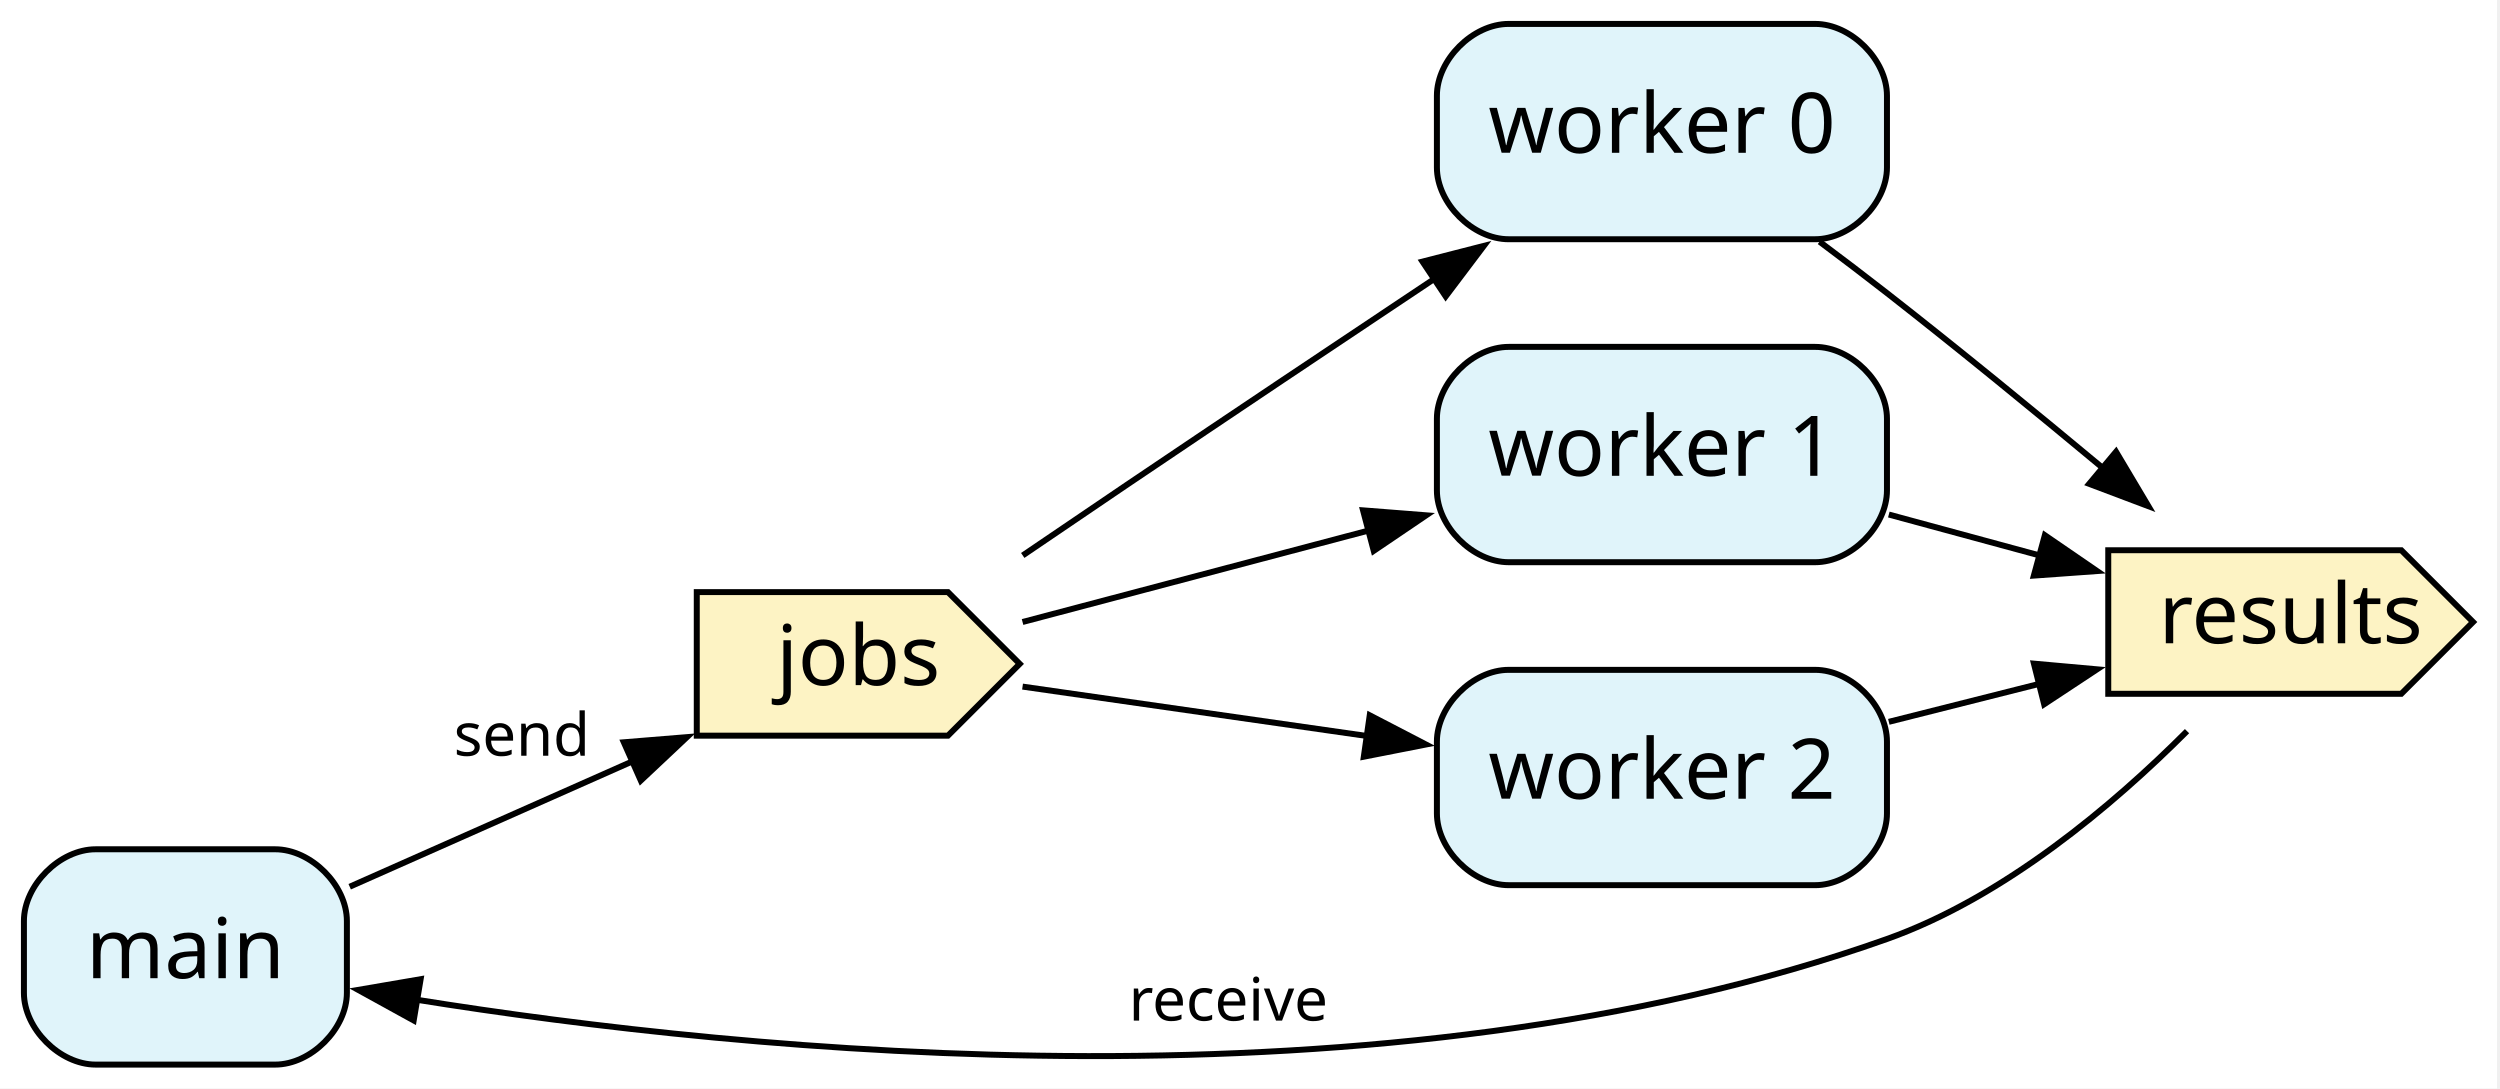
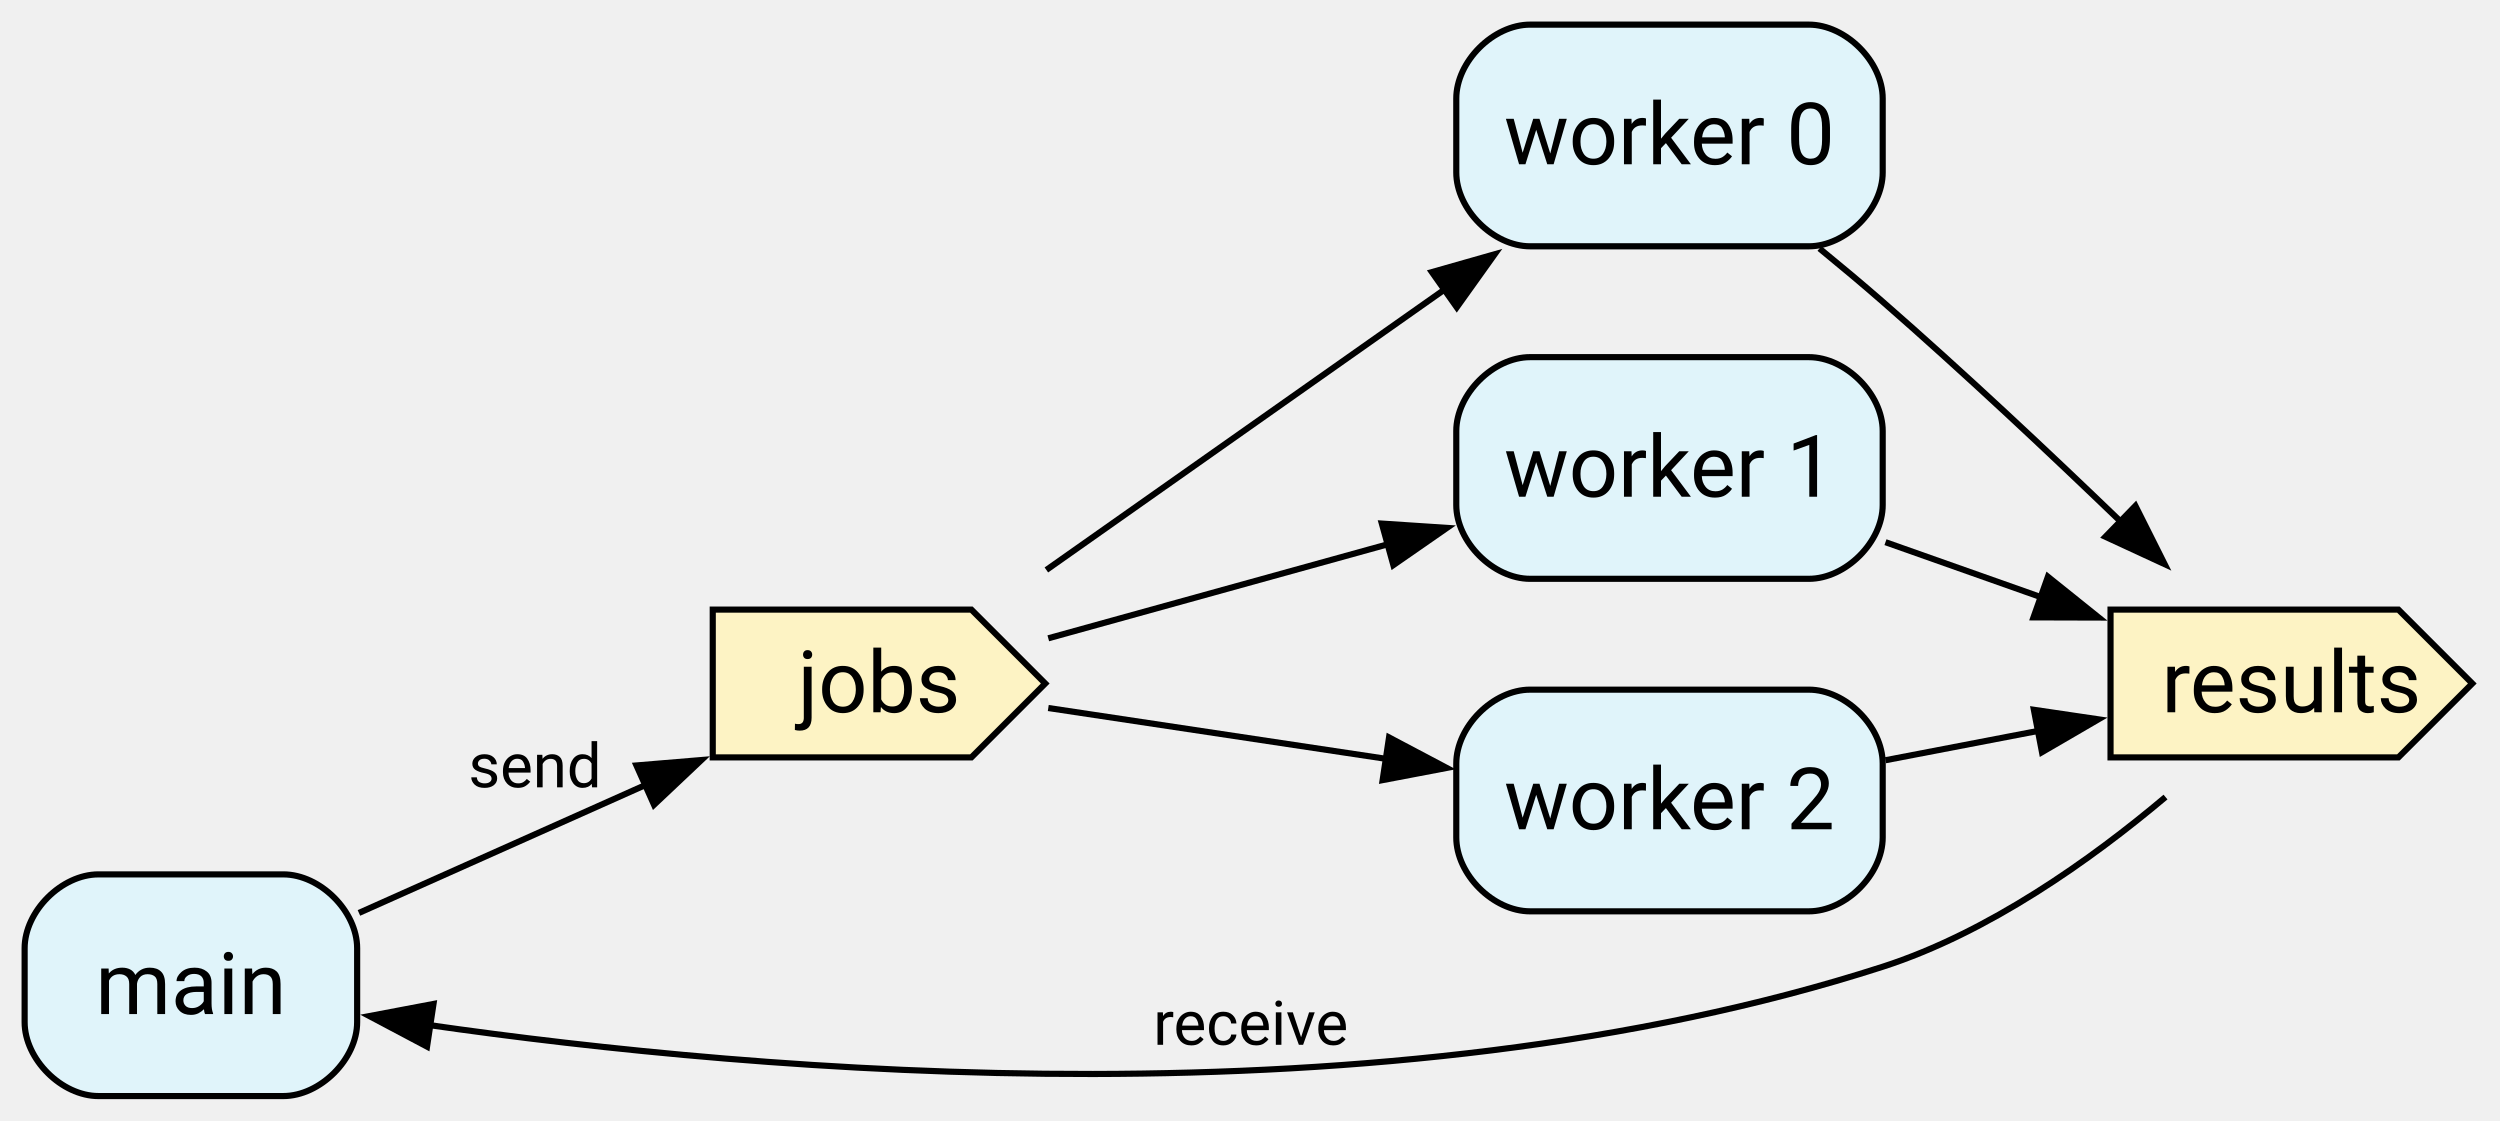
- <svg xmlns="http://www.w3.org/2000/svg" width="418pt" height="182pt" viewBox="0.00 0.00 418.00 182.00">
+ <svg xmlns="http://www.w3.org/2000/svg" width="406pt" height="182pt" viewBox="0.00 0.00 406.00 182.00">
  <g id="graph0" class="graph" transform="scale(1 1) rotate(0) translate(4 178)">
-     <polygon fill="white" stroke="none" points="-4,4 -4,-178 413.5,-178 413.5,4 -4,4" />
    <g id="node1" class="node">
      <path fill="#e0f4fa" stroke="black" d="M42,-36C42,-36 12,-36 12,-36 6,-36 0,-30 0,-24 0,-24 0,-12 0,-12 0,-6 6,0 12,0 12,0 42,0 42,0 48,0 54,-6 54,-12 54,-12 54,-24 54,-24 54,-30 48,-36 42,-36" />
-       <text xml:space="preserve" text-anchor="middle" x="27" y="-14.45" font-family="sans-serif" font-size="14.00">main</text>
+       <text xml:space="preserve" text-anchor="middle" x="27" y="-13.32" font-family="Roboto,sans-serif" font-size="14.00">main</text>
    </g>
    <g id="node2" class="node">
-       <polygon fill="#fdf3c4" stroke="black" points="154.5,-79 112.5,-79 112.5,-55 154.5,-55 166.5,-67 154.5,-79" />
-       <text xml:space="preserve" text-anchor="middle" x="139.5" y="-63.45" font-family="sans-serif" font-size="14.00">jobs</text>
+       <polygon fill="#fdf3c4" stroke="black" points="153.75,-79 111.75,-79 111.75,-55 153.75,-55 165.75,-67 153.75,-79" />
+       <text xml:space="preserve" text-anchor="middle" x="138.75" y="-62.33" font-family="Roboto,sans-serif" font-size="14.00">jobs</text>
    </g>
    <g id="edge1" class="edge">
-       <path fill="none" stroke="black" d="M54.47,-29.74C68.68,-36.04 86.42,-43.91 101.94,-50.79" />
-       <polygon fill="black" stroke="black" points="100.3,-53.89 110.86,-54.75 103.14,-47.49 100.3,-53.89" />
-       <text xml:space="preserve" text-anchor="middle" x="83.25" y="-51.64" font-family="sans-serif" font-size="10.00">send</text>
+       <path fill="none" stroke="black" d="M54.29,-29.74C68.3,-35.99 85.77,-43.79 101.1,-50.64" />
+       <polygon fill="black" stroke="black" points="99.36,-53.69 109.91,-54.57 102.21,-47.3 99.36,-53.69" />
+       <text xml:space="preserve" text-anchor="middle" x="82.88" y="-50.14" font-family="Roboto,sans-serif" font-size="10.00">send</text>
    </g>
    <g id="node3" class="node">
-       <path fill="#e0f4fa" stroke="black" d="M299.5,-174C299.5,-174 248.25,-174 248.25,-174 242.25,-174 236.25,-168 236.25,-162 236.25,-162 236.25,-150 236.25,-150 236.25,-144 242.25,-138 248.25,-138 248.25,-138 299.5,-138 299.5,-138 305.5,-138 311.5,-144 311.5,-150 311.5,-150 311.5,-162 311.5,-162 311.5,-168 305.5,-174 299.5,-174" />
-       <text xml:space="preserve" text-anchor="middle" x="273.88" y="-152.45" font-family="sans-serif" font-size="14.00">worker 0</text>
+       <path fill="#e0f4fa" stroke="black" d="M289.75,-174C289.75,-174 244.5,-174 244.5,-174 238.5,-174 232.5,-168 232.5,-162 232.5,-162 232.5,-150 232.5,-150 232.5,-144 238.5,-138 244.5,-138 244.5,-138 289.75,-138 289.75,-138 295.75,-138 301.75,-144 301.75,-150 301.75,-150 301.75,-162 301.75,-162 301.75,-168 295.75,-174 289.75,-174" />
+       <text xml:space="preserve" text-anchor="middle" x="267.12" y="-151.32" font-family="Roboto,sans-serif" font-size="14.00">worker 0</text>
    </g>
    <g id="edge2" class="edge">
-       <path fill="none" stroke="black" d="M167,-85.13C172.76,-89.05 178.83,-93.17 184.5,-97 201.34,-108.36 220.05,-120.87 235.9,-131.43" />
-       <polygon fill="black" stroke="black" points="233.84,-134.26 244.1,-136.89 237.72,-128.44 233.84,-134.26" />
+       <path fill="none" stroke="black" d="M165.93,-85.44C184.66,-98.63 210.08,-116.53 230.62,-131" />
+       <polygon fill="black" stroke="black" points="228.54,-133.81 238.74,-136.71 232.58,-128.09 228.54,-133.81" />
    </g>
    <g id="node4" class="node">
-       <path fill="#e0f4fa" stroke="black" d="M299.5,-120C299.5,-120 248.25,-120 248.25,-120 242.25,-120 236.25,-114 236.25,-108 236.25,-108 236.25,-96 236.25,-96 236.25,-90 242.25,-84 248.25,-84 248.25,-84 299.5,-84 299.5,-84 305.5,-84 311.5,-90 311.5,-96 311.5,-96 311.5,-108 311.5,-108 311.5,-114 305.5,-120 299.5,-120" />
-       <text xml:space="preserve" text-anchor="middle" x="273.88" y="-98.45" font-family="sans-serif" font-size="14.00">worker 1</text>
+       <path fill="#e0f4fa" stroke="black" d="M289.75,-120C289.75,-120 244.5,-120 244.5,-120 238.5,-120 232.5,-114 232.5,-108 232.5,-108 232.5,-96 232.5,-96 232.5,-90 238.5,-84 244.5,-84 244.5,-84 289.75,-84 289.75,-84 295.75,-84 301.75,-90 301.75,-96 301.75,-96 301.75,-108 301.75,-108 301.75,-114 295.75,-120 289.75,-120" />
+       <text xml:space="preserve" text-anchor="middle" x="267.12" y="-97.33" font-family="Roboto,sans-serif" font-size="14.00">worker 1</text>
    </g>
    <g id="edge3" class="edge">
-       <path fill="none" stroke="black" d="M166.97,-74C183.57,-78.39 205.46,-84.18 225.03,-89.35" />
-       <polygon fill="black" stroke="black" points="223.9,-92.67 234.46,-91.84 225.69,-85.9 223.9,-92.67" />
+       <path fill="none" stroke="black" d="M166.24,-74.34C182.26,-78.77 203.09,-84.54 221.59,-89.67" />
+       <polygon fill="black" stroke="black" points="220.41,-92.97 230.98,-92.27 222.28,-86.23 220.41,-92.97" />
    </g>
    <g id="node5" class="node">
-       <path fill="#e0f4fa" stroke="black" d="M299.5,-66C299.5,-66 248.25,-66 248.25,-66 242.25,-66 236.25,-60 236.25,-54 236.25,-54 236.25,-42 236.25,-42 236.25,-36 242.25,-30 248.25,-30 248.25,-30 299.5,-30 299.5,-30 305.5,-30 311.5,-36 311.5,-42 311.5,-42 311.5,-54 311.5,-54 311.5,-60 305.5,-66 299.5,-66" />
-       <text xml:space="preserve" text-anchor="middle" x="273.88" y="-44.45" font-family="sans-serif" font-size="14.00">worker 2</text>
+       <path fill="#e0f4fa" stroke="black" d="M289.75,-66C289.75,-66 244.5,-66 244.5,-66 238.5,-66 232.5,-60 232.5,-54 232.5,-54 232.5,-42 232.5,-42 232.5,-36 238.5,-30 244.5,-30 244.5,-30 289.75,-30 289.75,-30 295.75,-30 301.75,-36 301.75,-42 301.75,-42 301.75,-54 301.75,-54 301.75,-60 295.75,-66 289.75,-66" />
+       <text xml:space="preserve" text-anchor="middle" x="267.12" y="-43.33" font-family="Roboto,sans-serif" font-size="14.00">worker 2</text>
    </g>
    <g id="edge4" class="edge">
-       <path fill="none" stroke="black" d="M166.97,-63.2C183.49,-60.83 205.26,-57.7 224.76,-54.91" />
-       <polygon fill="black" stroke="black" points="225.02,-58.4 234.42,-53.52 224.03,-51.48 225.02,-58.4" />
+       <path fill="none" stroke="black" d="M166.24,-63.02C182.11,-60.63 202.7,-57.54 221.07,-54.77" />
+       <polygon fill="black" stroke="black" points="221.58,-58.24 230.94,-53.29 220.54,-51.31 221.58,-58.24" />
    </g>
    <g id="node6" class="node">
-       <polygon fill="#fdf3c4" stroke="black" points="397.5,-86 348.5,-86 348.5,-62 397.5,-62 409.5,-74 397.5,-86" />
-       <text xml:space="preserve" text-anchor="middle" x="379" y="-70.45" font-family="sans-serif" font-size="14.00">results</text>
+       <polygon fill="#fdf3c4" stroke="black" points="385.5,-79 338.75,-79 338.75,-55 385.5,-55 397.5,-67 385.5,-79" />
+       <text xml:space="preserve" text-anchor="middle" x="368.12" y="-62.33" font-family="Roboto,sans-serif" font-size="14.00">results</text>
    </g>
    <g id="edge5" class="edge">
-       <path fill="none" stroke="black" d="M300.23,-137.59C304.03,-134.75 307.89,-131.82 311.5,-129 323.52,-119.61 336.49,-108.99 347.76,-99.61" />
-       <polygon fill="black" stroke="black" points="349.8,-102.47 355.22,-93.36 345.31,-97.1 349.8,-102.47" />
+       <path fill="none" stroke="black" d="M291.48,-137.65C294.96,-134.8 298.48,-131.86 301.75,-129 314.84,-117.58 328.87,-104.4 340.57,-93.13" />
+       <polygon fill="black" stroke="black" points="342.79,-95.85 347.54,-86.38 337.92,-90.83 342.79,-95.85" />
    </g>
    <g id="edge6" class="edge">
-       <path fill="none" stroke="black" d="M311.81,-91.97C320,-89.75 328.72,-87.38 337.05,-85.12" />
-       <polygon fill="black" stroke="black" points="337.9,-88.51 346.63,-82.52 336.06,-81.76 337.9,-88.51" />
+       <path fill="none" stroke="black" d="M302.2,-89.95C310.36,-87.07 319.15,-83.96 327.54,-80.99" />
+       <polygon fill="black" stroke="black" points="328.58,-84.34 336.84,-77.71 326.24,-77.74 328.58,-84.34" />
    </g>
    <g id="edge7" class="edge">
-       <path fill="none" stroke="black" d="M311.81,-57.31C320,-59.38 328.72,-61.58 337.05,-63.68" />
-       <polygon fill="black" stroke="black" points="336.07,-67.04 346.63,-66.09 337.78,-60.25 336.07,-67.04" />
+       <path fill="none" stroke="black" d="M302.2,-54.54C310.18,-56.07 318.76,-57.72 326.98,-59.3" />
+       <polygon fill="black" stroke="black" points="326.3,-62.73 336.78,-61.18 327.62,-55.85 326.3,-62.73" />
    </g>
    <g id="edge8" class="edge">
-       <path fill="none" stroke="black" d="M361.67,-55.75C349.29,-43.35 331.11,-27.98 311.5,-21 227.72,8.8 121.01,-1.96 65.45,-10.88" />
-       <polygon fill="black" stroke="black" points="65.17,-7.38 55.89,-12.49 66.33,-14.28 65.17,-7.38" />
-       <text xml:space="preserve" text-anchor="middle" x="201.38" y="-7.36" font-family="sans-serif" font-size="10.00">receive</text>
+       <path fill="none" stroke="black" d="M347.68,-48.56C335.51,-38.31 318.92,-26.54 301.75,-21 220.84,5.1 119.35,-3.81 65.54,-11.55" />
+       <polygon fill="black" stroke="black" points="65.35,-8.03 55.99,-12.99 66.4,-14.96 65.35,-8.03" />
+       <text xml:space="preserve" text-anchor="middle" x="199.12" y="-8.32" font-family="Roboto,sans-serif" font-size="10.00">receive</text>
    </g>
  </g>
</svg>
